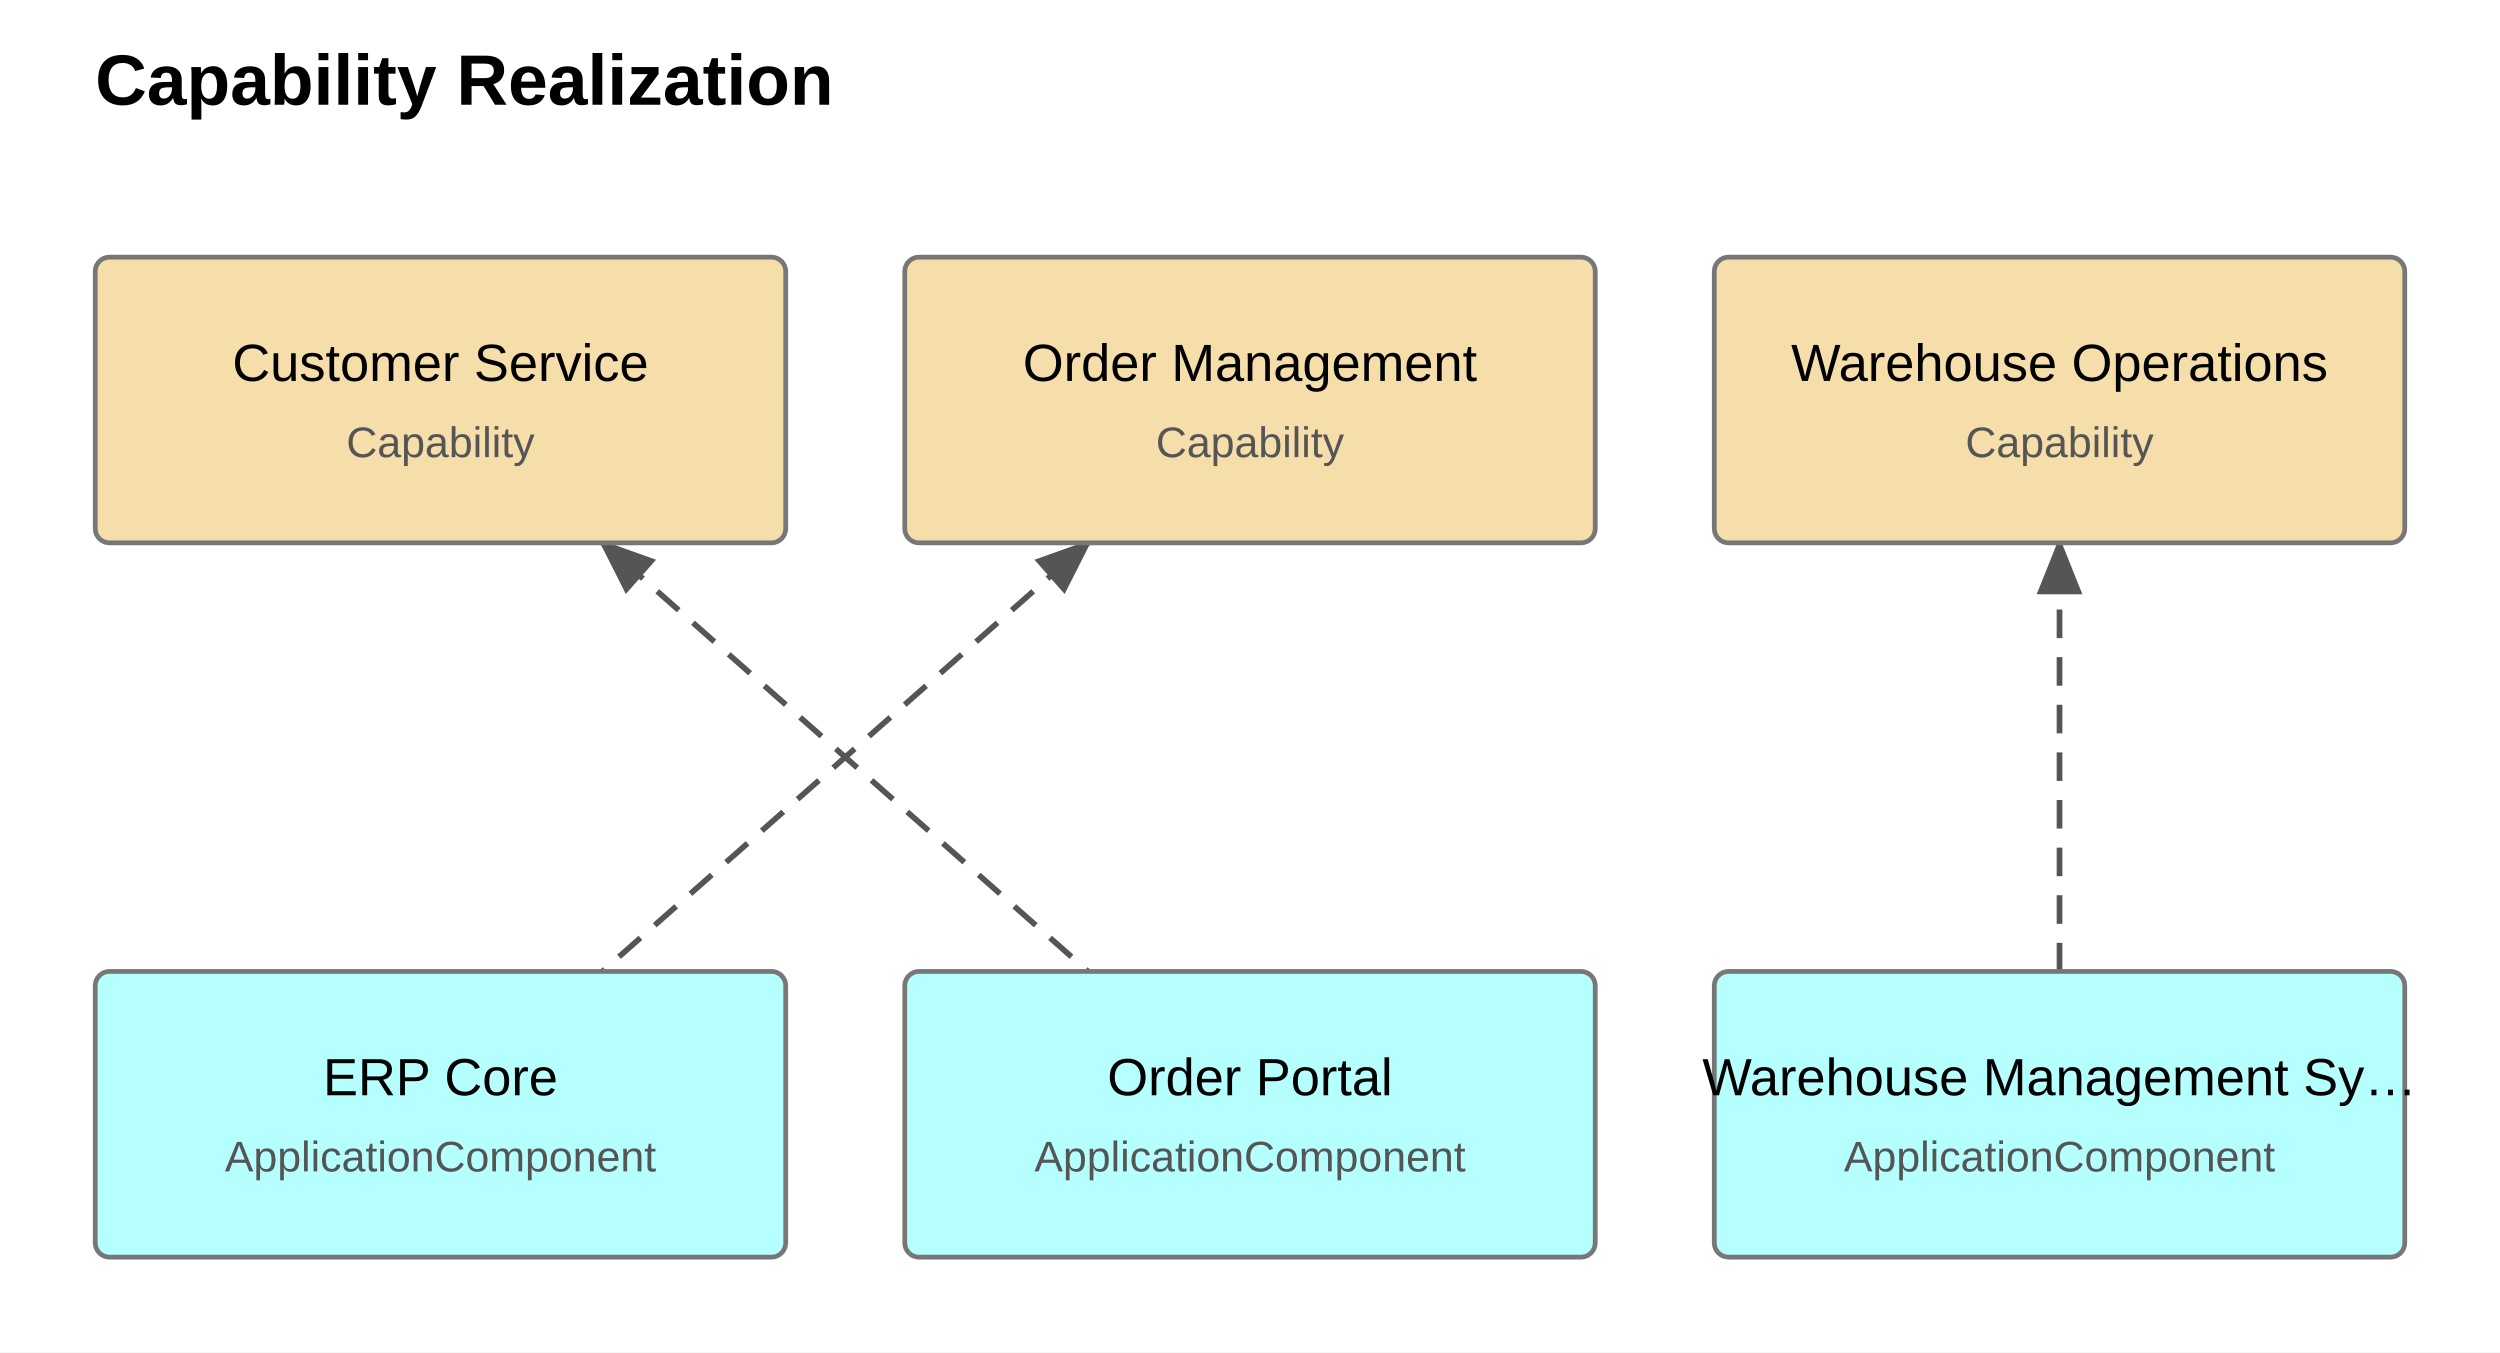
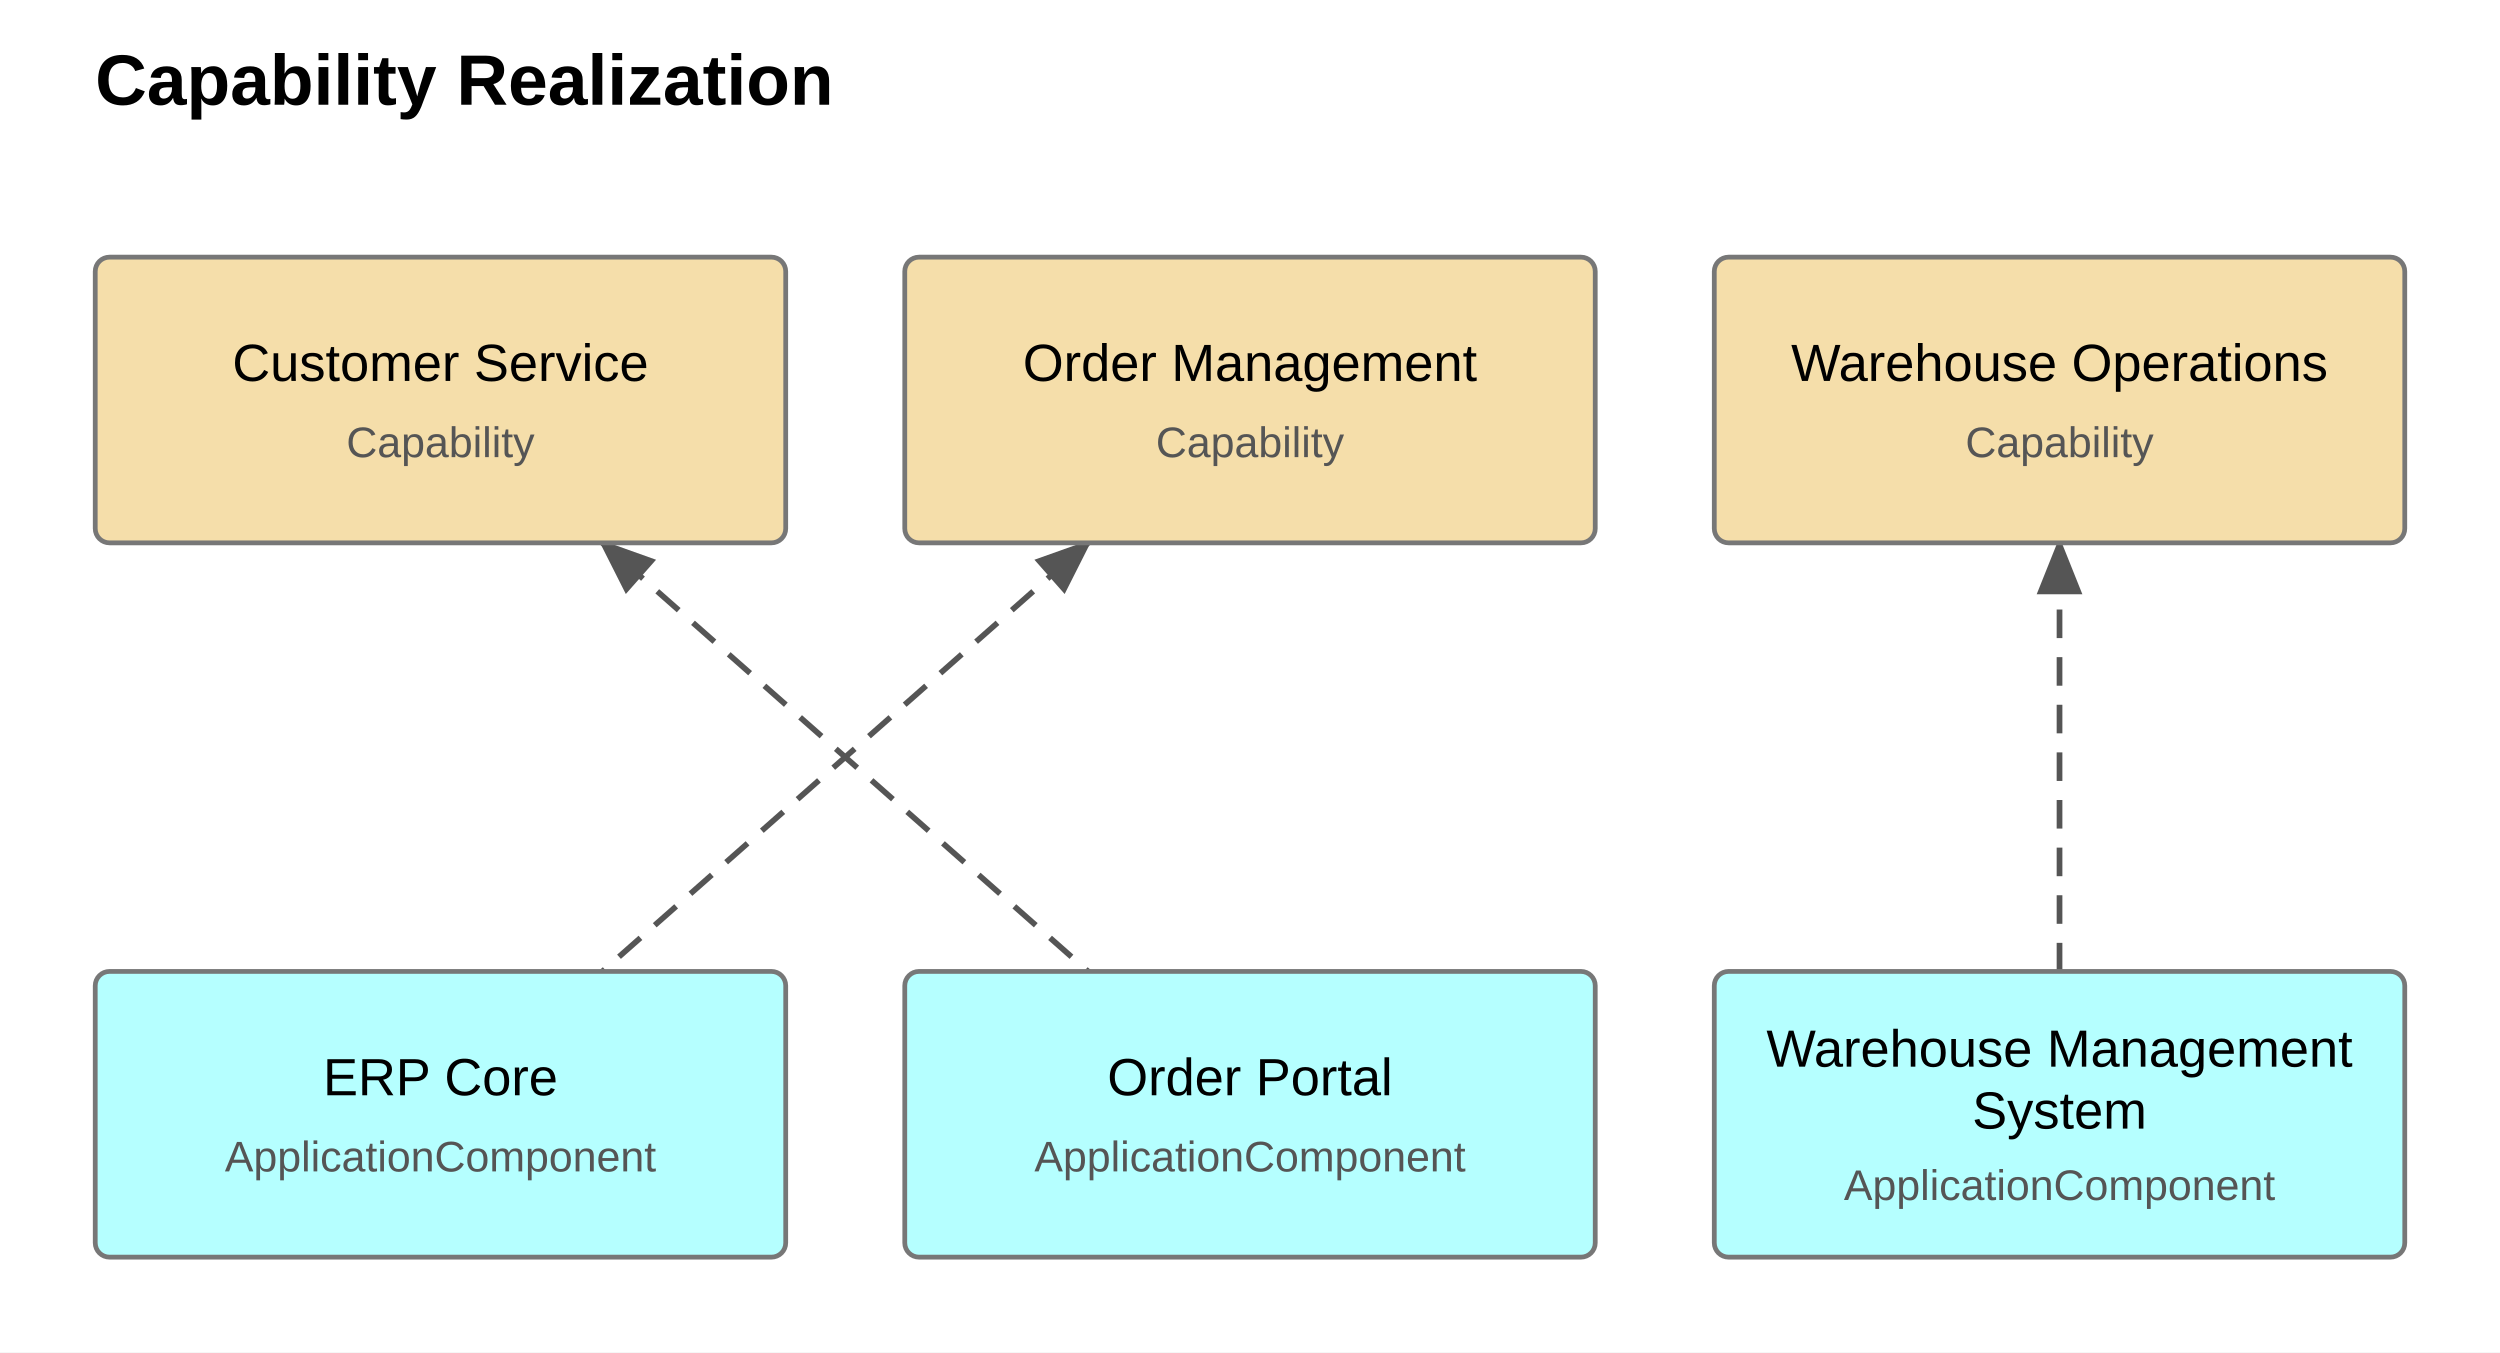
<svg xmlns="http://www.w3.org/2000/svg" width="525" height="284" viewBox="0 0 525 284">
  <defs>
    <marker id="arrow" markerWidth="10" markerHeight="8" refX="9" refY="4" orient="auto">
      <path d="M0,0 L10,4 L0,8 z" fill="#555555" />
    </marker>
  </defs>
  <rect x="0" y="0" width="525" height="284" fill="#FFFFFF" />
  <text x="20" y="22" font-family="Segoe UI, Arial, sans-serif" font-size="15" font-weight="bold">Capability Realization</text>
  <line x1="92.5" y1="234.0" x2="228.5" y2="114.0" stroke="#555555" stroke-width="1.2" stroke-dasharray="6,4" marker-end="url(#arrow)" />
  <line x1="262.5" y1="234.0" x2="126.5" y2="114.0" stroke="#555555" stroke-width="1.2" stroke-dasharray="6,4" marker-end="url(#arrow)" />
  <line x1="432.5" y1="234.0" x2="432.5" y2="114.0" stroke="#555555" stroke-width="1.2" stroke-dasharray="6,4" marker-end="url(#arrow)" />
  <g>
    <rect x="20" y="204" width="145" height="60" rx="3" fill="#B5FFFF" stroke="#777777" />
    <text x="92.5" y="230" font-family="Segoe UI, Arial, sans-serif" font-size="11" text-anchor="middle">ERP Core</text>
    <text x="92.5" y="246" font-family="Segoe UI, Arial, sans-serif" font-size="9" fill="#555555" text-anchor="middle">ApplicationComponent</text>
  </g>
  <g>
    <rect x="190" y="204" width="145" height="60" rx="3" fill="#B5FFFF" stroke="#777777" />
    <text x="262.5" y="230" font-family="Segoe UI, Arial, sans-serif" font-size="11" text-anchor="middle">Order Portal</text>
    <text x="262.5" y="246" font-family="Segoe UI, Arial, sans-serif" font-size="9" fill="#555555" text-anchor="middle">ApplicationComponent</text>
  </g>
  <g>
    <rect x="360" y="204" width="145" height="60" rx="3" fill="#B5FFFF" stroke="#777777" />
-     <text x="432.5" y="230" font-family="Segoe UI, Arial, sans-serif" font-size="11" text-anchor="middle">Warehouse Management Sy…</text>
-     <text x="432.5" y="246" font-family="Segoe UI, Arial, sans-serif" font-size="9" fill="#555555" text-anchor="middle">ApplicationComponent</text>
+     <text x="432.5" y="224" font-family="Segoe UI, Arial, sans-serif" font-size="11" text-anchor="middle">Warehouse Management</text>
+     <text x="432.5" y="237" font-family="Segoe UI, Arial, sans-serif" font-size="11" text-anchor="middle">System</text>
+     <text x="432.5" y="252" font-family="Segoe UI, Arial, sans-serif" font-size="9" fill="#555555" text-anchor="middle">ApplicationComponent</text>
  </g>
  <g>
    <rect x="20" y="54" width="145" height="60" rx="3" fill="#F5DEAA" stroke="#777777" />
    <text x="92.5" y="80" font-family="Segoe UI, Arial, sans-serif" font-size="11" text-anchor="middle">Customer Service</text>
    <text x="92.5" y="96" font-family="Segoe UI, Arial, sans-serif" font-size="9" fill="#555555" text-anchor="middle">Capability</text>
  </g>
  <g>
    <rect x="190" y="54" width="145" height="60" rx="3" fill="#F5DEAA" stroke="#777777" />
    <text x="262.5" y="80" font-family="Segoe UI, Arial, sans-serif" font-size="11" text-anchor="middle">Order Management</text>
    <text x="262.5" y="96" font-family="Segoe UI, Arial, sans-serif" font-size="9" fill="#555555" text-anchor="middle">Capability</text>
  </g>
  <g>
    <rect x="360" y="54" width="145" height="60" rx="3" fill="#F5DEAA" stroke="#777777" />
    <text x="432.5" y="80" font-family="Segoe UI, Arial, sans-serif" font-size="11" text-anchor="middle">Warehouse Operations</text>
    <text x="432.5" y="96" font-family="Segoe UI, Arial, sans-serif" font-size="9" fill="#555555" text-anchor="middle">Capability</text>
  </g>
</svg>
